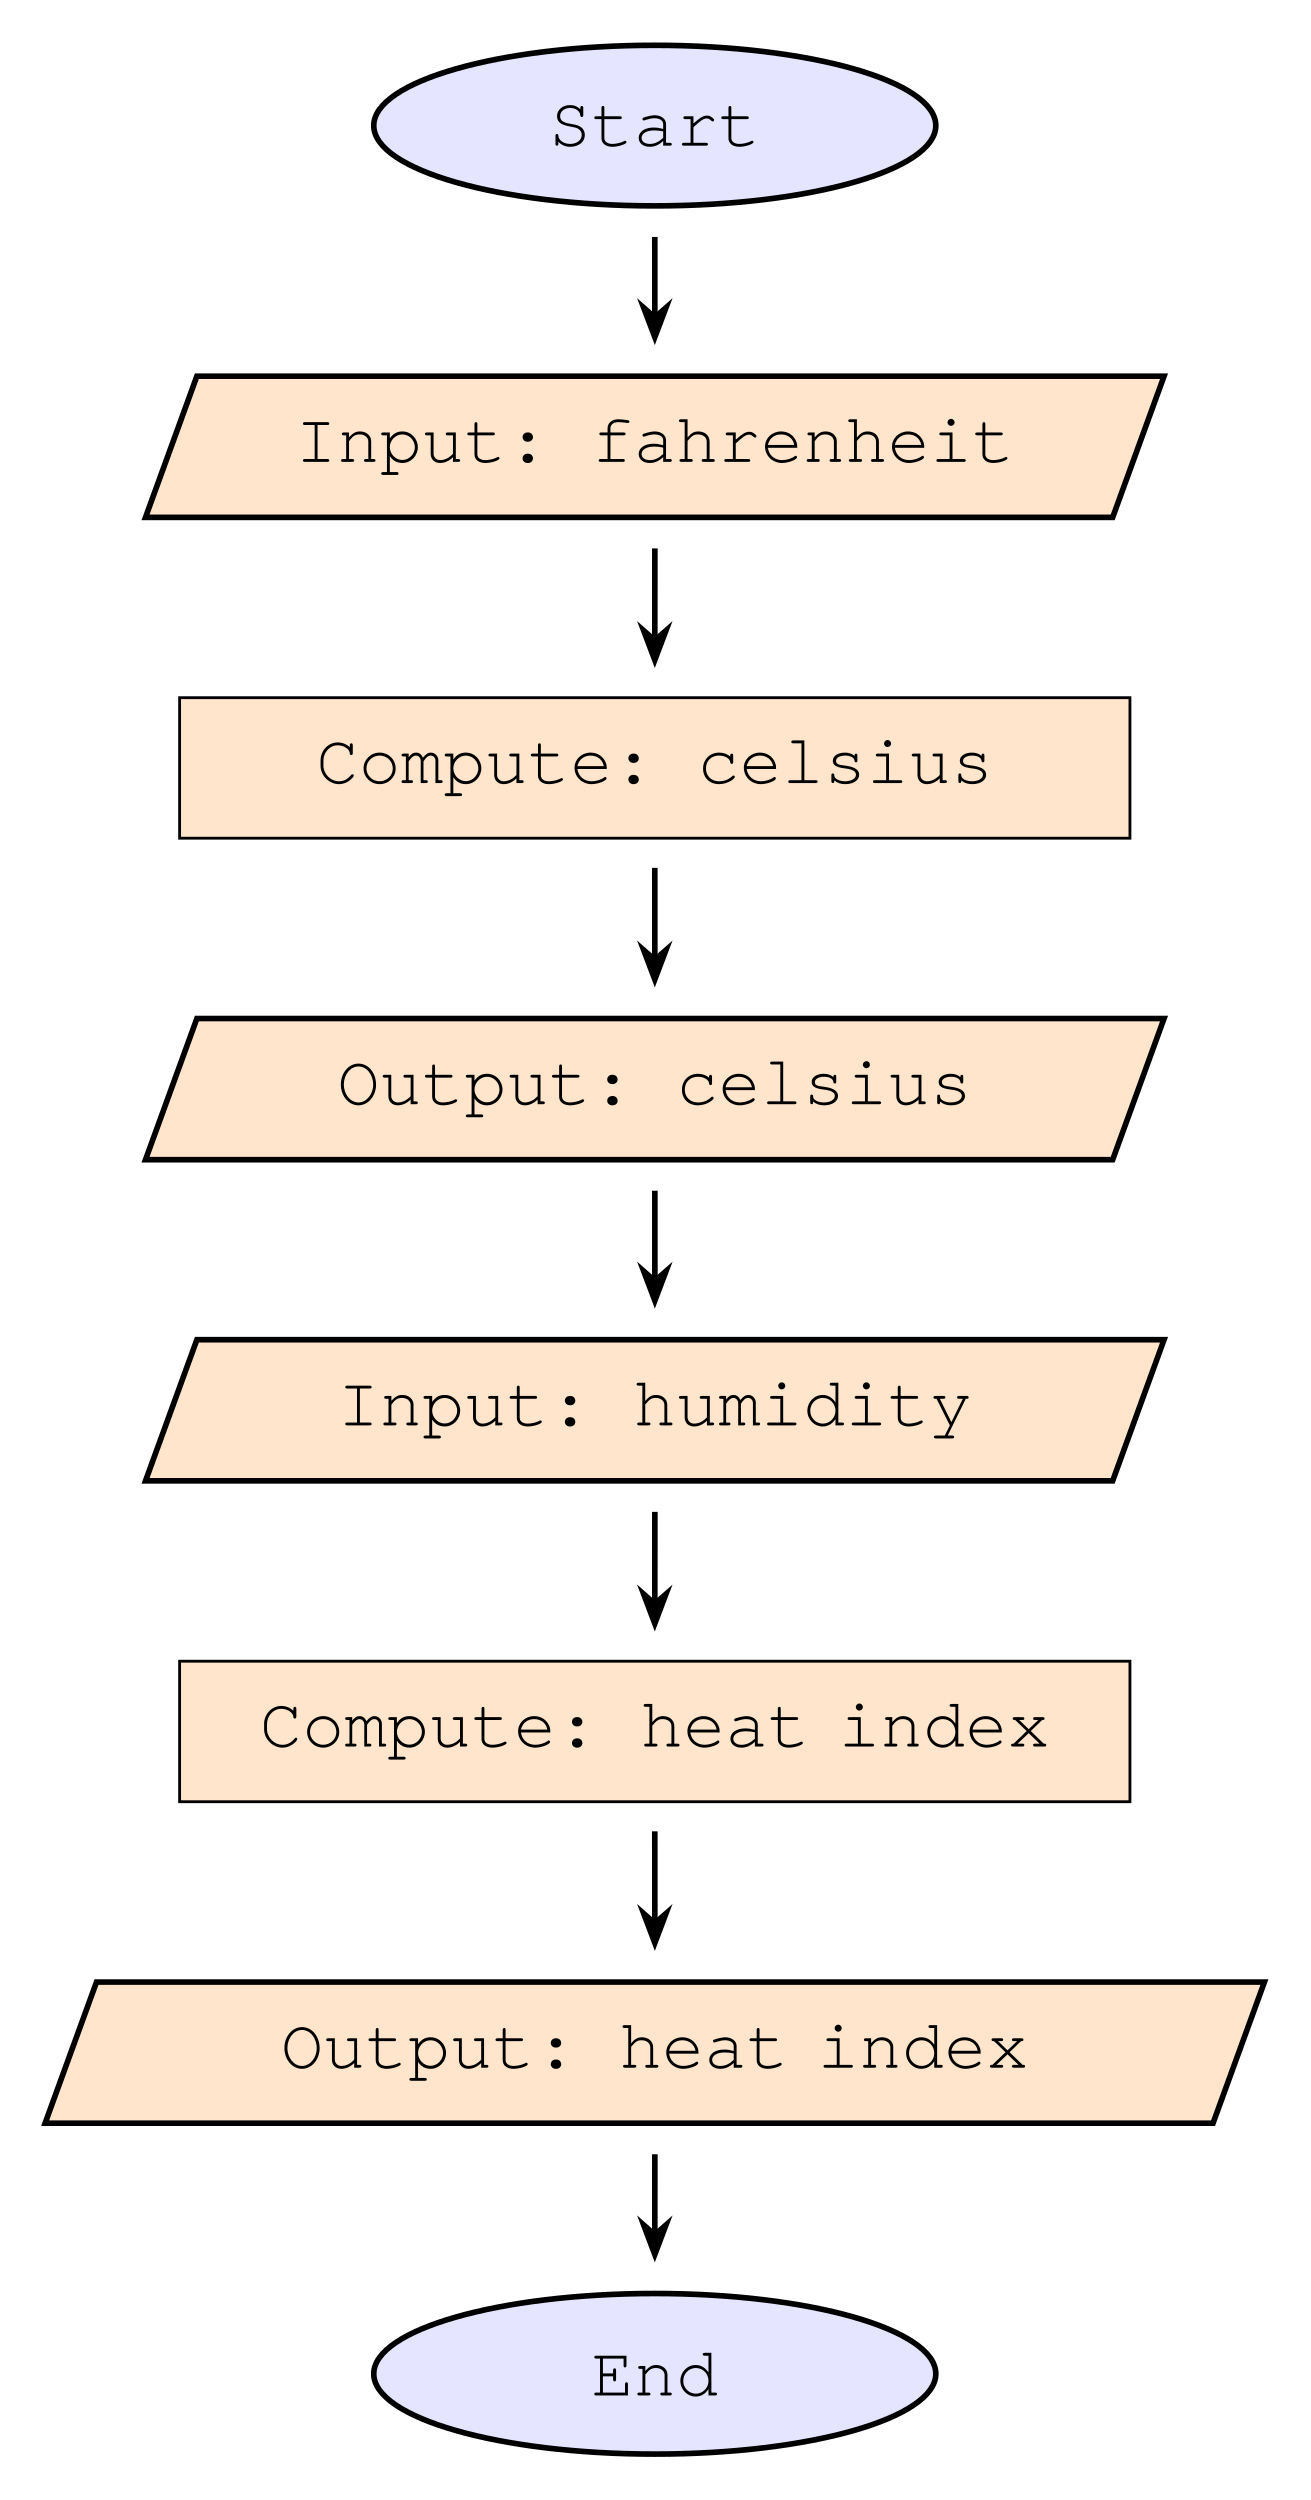
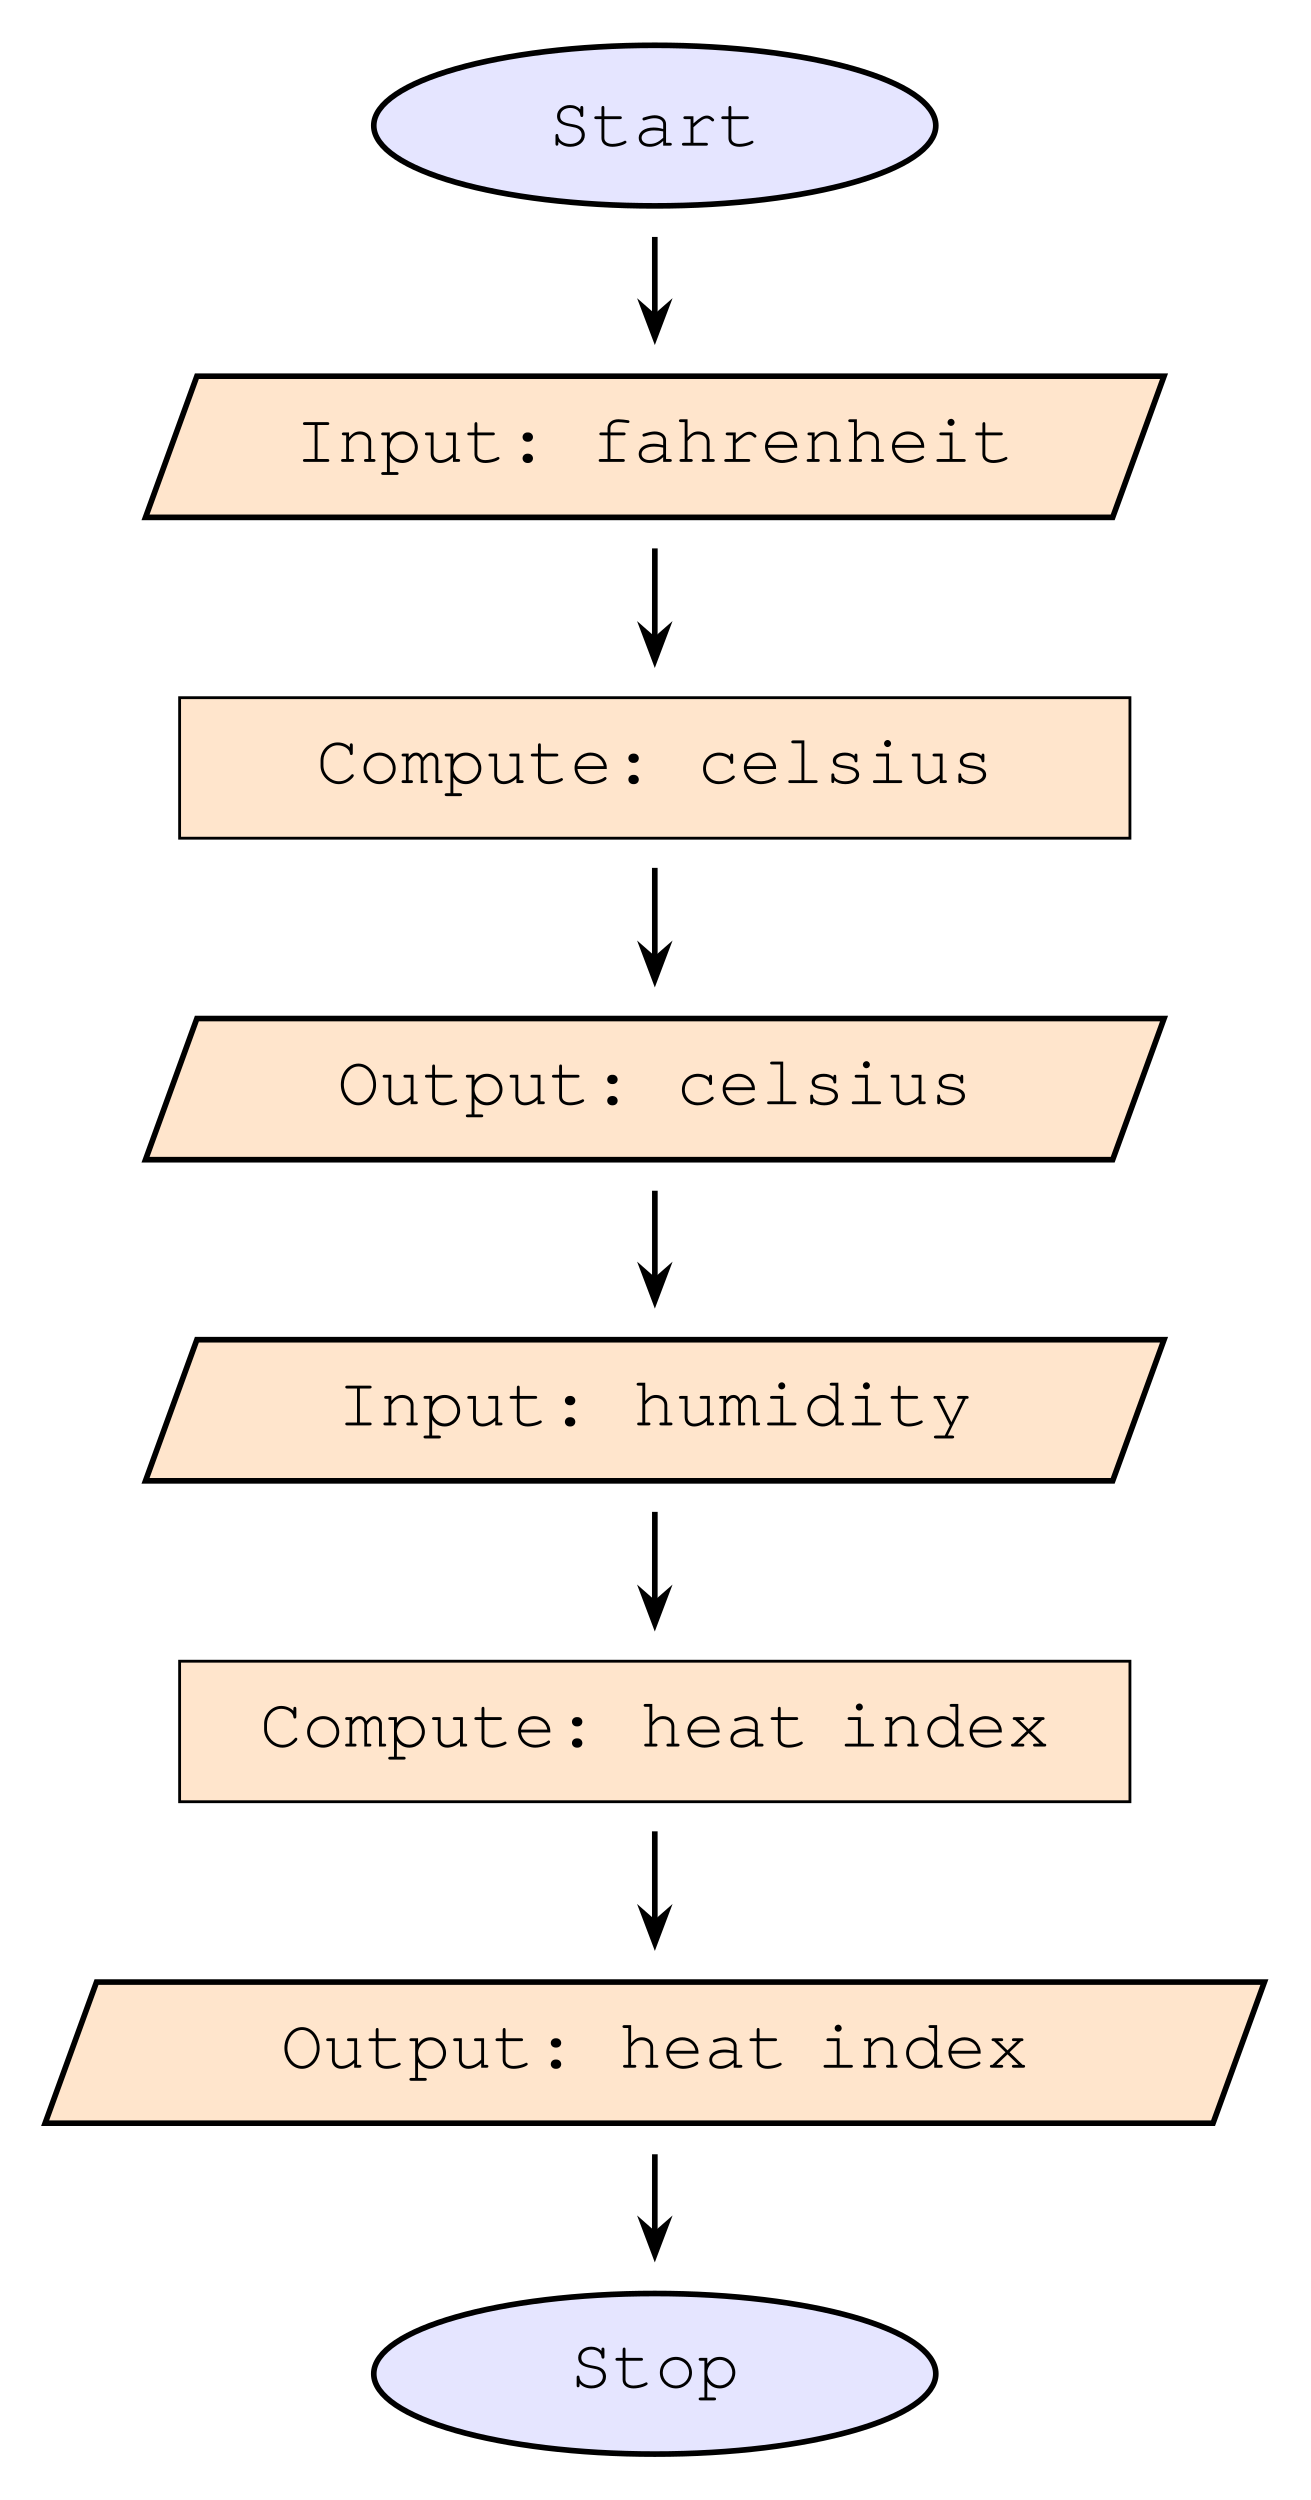
<svg xmlns="http://www.w3.org/2000/svg" xmlns:xlink="http://www.w3.org/1999/xlink" width="184.931" height="352.911" viewBox="0 0 184.931 352.911">
  <defs>
    <g>
      <g id="glyph-0-0">
        <path d="M 5.062 -1.5 C 5.062 -2.016 4.828 -2.438 4.438 -2.672 C 4.141 -2.859 3.859 -2.953 3.094 -3.078 C 1.922 -3.266 1.578 -3.578 1.578 -4.188 C 1.578 -4.844 2.188 -5.328 3 -5.328 C 3.781 -5.328 4.391 -4.875 4.422 -4.281 C 4.438 -4.125 4.516 -4.047 4.641 -4.047 C 4.766 -4.047 4.844 -4.125 4.844 -4.312 L 4.844 -5.328 C 4.844 -5.516 4.766 -5.609 4.641 -5.609 C 4.5 -5.609 4.422 -5.516 4.422 -5.328 L 4.422 -5.141 C 4.016 -5.547 3.562 -5.734 2.969 -5.734 C 1.938 -5.734 1.141 -5.062 1.141 -4.188 C 1.141 -3.391 1.609 -2.938 3.016 -2.703 C 3.719 -2.578 3.922 -2.516 4.172 -2.359 C 4.453 -2.188 4.625 -1.875 4.625 -1.516 C 4.625 -0.781 3.922 -0.25 3 -0.25 C 2.094 -0.25 1.359 -0.75 1.328 -1.406 C 1.312 -1.578 1.25 -1.656 1.125 -1.656 C 0.984 -1.656 0.922 -1.562 0.922 -1.391 L 0.922 -0.266 C 0.922 -0.094 0.984 0 1.109 0 C 1.25 0 1.328 -0.094 1.328 -0.266 L 1.328 -0.562 C 1.734 -0.094 2.312 0.156 3 0.156 C 4.203 0.156 5.062 -0.531 5.062 -1.5 Z M 5.062 -1.5 " />
      </g>
      <g id="glyph-0-1">
        <path d="M 4.969 -0.5 C 4.969 -0.609 4.875 -0.703 4.781 -0.703 C 4.734 -0.703 4.703 -0.703 4.625 -0.641 C 4.234 -0.422 3.516 -0.25 2.969 -0.25 C 2.281 -0.25 1.844 -0.578 1.844 -1.078 L 1.844 -3.75 L 4.047 -3.75 C 4.219 -3.75 4.312 -3.812 4.312 -3.953 C 4.312 -4.078 4.219 -4.156 4.047 -4.156 L 1.844 -4.156 L 1.844 -5.328 C 1.844 -5.531 1.797 -5.609 1.656 -5.609 C 1.516 -5.609 1.438 -5.516 1.438 -5.328 L 1.438 -4.156 L 0.703 -4.156 C 0.516 -4.156 0.422 -4.078 0.422 -3.953 C 0.422 -3.812 0.516 -3.75 0.703 -3.75 L 1.438 -3.75 L 1.438 -1.062 C 1.438 -0.312 2.047 0.156 2.984 0.156 C 3.828 0.156 4.969 -0.219 4.969 -0.5 Z M 4.969 -0.5 " />
      </g>
      <g id="glyph-0-2">
        <path d="M 5.391 -0.203 C 5.391 -0.344 5.297 -0.406 5.109 -0.406 L 4.578 -0.406 L 4.578 -3.062 C 4.578 -3.766 3.906 -4.297 2.969 -4.297 C 2.609 -4.297 1.953 -4.156 1.406 -3.969 C 1.297 -3.938 1.25 -3.859 1.25 -3.766 C 1.25 -3.656 1.328 -3.562 1.438 -3.562 C 1.438 -3.562 1.5 -3.578 1.531 -3.578 C 2.312 -3.828 2.594 -3.875 2.953 -3.875 C 3.672 -3.875 4.172 -3.547 4.172 -3.062 L 4.172 -2.359 C 3.578 -2.516 3.281 -2.562 2.812 -2.562 C 1.578 -2.562 0.719 -1.984 0.719 -1.109 C 0.719 -0.359 1.344 0.156 2.266 0.156 C 2.969 0.156 3.562 -0.094 4.172 -0.672 L 4.172 0 L 5.109 0 C 5.297 0 5.391 -0.062 5.391 -0.203 Z M 4.172 -1.109 C 3.5 -0.484 2.969 -0.25 2.266 -0.25 C 1.578 -0.25 1.125 -0.594 1.125 -1.109 C 1.125 -1.734 1.844 -2.156 2.891 -2.156 C 3.328 -2.156 3.812 -2.094 4.172 -2.016 Z M 4.172 -1.109 " />
      </g>
      <g id="glyph-0-3">
        <path d="M 5.391 -3.641 C 5.391 -3.719 5.328 -3.797 5.156 -3.938 C 4.891 -4.156 4.672 -4.25 4.391 -4.25 C 3.875 -4.25 3.391 -3.969 2.469 -3.141 L 2.469 -4.156 L 1.312 -4.156 C 1.141 -4.156 1.047 -4.078 1.047 -3.953 C 1.047 -3.828 1.141 -3.75 1.312 -3.75 L 2.062 -3.75 L 2.062 -0.406 L 1.109 -0.406 C 0.938 -0.406 0.844 -0.328 0.844 -0.203 C 0.844 -0.078 0.938 0 1.109 0 L 4.25 0 C 4.422 0 4.516 -0.078 4.516 -0.203 C 4.516 -0.328 4.422 -0.406 4.25 -0.406 L 2.469 -0.406 L 2.469 -2.609 C 3.562 -3.609 3.906 -3.844 4.359 -3.844 C 4.578 -3.844 4.781 -3.734 5.016 -3.5 C 5.094 -3.438 5.109 -3.422 5.172 -3.422 C 5.297 -3.422 5.391 -3.516 5.391 -3.641 Z M 5.391 -3.641 " />
      </g>
      <g id="glyph-0-4">
        <path d="M 4.844 -0.203 C 4.844 -0.344 4.75 -0.406 4.562 -0.406 L 3.188 -0.406 L 3.188 -5.203 L 4.562 -5.203 C 4.75 -5.203 4.844 -5.266 4.844 -5.406 C 4.844 -5.531 4.75 -5.609 4.562 -5.609 L 1.391 -5.609 C 1.219 -5.609 1.125 -5.531 1.125 -5.406 C 1.125 -5.266 1.219 -5.203 1.391 -5.203 L 2.781 -5.203 L 2.781 -0.406 L 1.391 -0.406 C 1.219 -0.406 1.125 -0.344 1.125 -0.203 C 1.125 -0.062 1.219 0 1.391 0 L 4.562 0 C 4.75 0 4.844 -0.062 4.844 -0.203 Z M 4.844 -0.203 " />
      </g>
      <g id="glyph-0-5">
        <path d="M 5.391 -0.203 C 5.391 -0.344 5.297 -0.406 5.109 -0.406 L 4.781 -0.406 L 4.781 -2.938 C 4.781 -3.703 4.094 -4.297 3.219 -4.297 C 2.594 -4.297 2.234 -4.094 1.656 -3.469 L 1.656 -4.156 L 0.922 -4.156 C 0.734 -4.156 0.641 -4.078 0.641 -3.953 C 0.641 -3.812 0.734 -3.75 0.922 -3.75 L 1.25 -3.75 L 1.25 -0.406 L 0.812 -0.406 C 0.609 -0.406 0.531 -0.344 0.531 -0.203 C 0.531 -0.062 0.609 0 0.812 0 L 2.109 0 C 2.297 0 2.375 -0.062 2.375 -0.203 C 2.375 -0.344 2.297 -0.406 2.109 -0.406 L 1.656 -0.406 L 1.656 -2.922 C 2.109 -3.516 2.406 -3.875 3.172 -3.875 C 3.797 -3.875 4.375 -3.5 4.375 -2.859 L 4.375 -0.406 L 4.031 -0.406 C 3.859 -0.406 3.766 -0.344 3.766 -0.203 C 3.766 -0.062 3.859 0 4.031 0 L 5.109 0 C 5.297 0 5.391 -0.062 5.391 -0.203 Z M 5.391 -0.203 " />
      </g>
      <g id="glyph-0-6">
        <path d="M 5.391 -2.078 C 5.391 -3.266 4.453 -4.297 3.219 -4.297 C 2.453 -4.297 1.953 -4.016 1.438 -3.328 L 1.438 -4.156 L 0.484 -4.156 C 0.312 -4.156 0.219 -4.078 0.219 -3.953 C 0.219 -3.812 0.312 -3.75 0.484 -3.75 L 1.031 -3.75 L 1.031 1.438 L 0.484 1.438 C 0.312 1.438 0.219 1.516 0.219 1.641 C 0.219 1.781 0.312 1.844 0.484 1.844 L 2.406 1.844 C 2.594 1.844 2.672 1.781 2.672 1.641 C 2.672 1.516 2.594 1.438 2.406 1.438 L 1.438 1.438 L 1.438 -0.812 C 1.891 -0.156 2.453 0.156 3.219 0.156 C 4.438 0.156 5.391 -0.891 5.391 -2.078 Z M 4.969 -2.062 C 4.969 -1.141 4.188 -0.266 3.203 -0.266 C 2.219 -0.266 1.438 -1.141 1.438 -2.078 C 1.438 -3.016 2.219 -3.875 3.203 -3.875 C 4.203 -3.875 4.969 -3.031 4.969 -2.062 Z M 4.969 -2.062 " />
      </g>
      <g id="glyph-0-7">
        <path d="M 5.391 -0.203 C 5.391 -0.344 5.297 -0.406 5.109 -0.406 L 4.781 -0.406 L 4.781 -4.156 L 3.641 -4.156 C 3.438 -4.156 3.359 -4.078 3.359 -3.953 C 3.359 -3.812 3.438 -3.75 3.641 -3.75 L 4.375 -3.75 L 4.375 -1.141 C 3.828 -0.547 3.219 -0.25 2.547 -0.25 C 2.047 -0.25 1.641 -0.641 1.641 -1.141 L 1.641 -4.156 L 0.703 -4.156 C 0.516 -4.156 0.422 -4.078 0.422 -3.953 C 0.422 -3.812 0.516 -3.75 0.703 -3.75 L 1.234 -3.75 L 1.234 -1.141 C 1.234 -0.359 1.766 0.156 2.562 0.156 C 3.219 0.156 3.828 -0.125 4.375 -0.656 L 4.375 0 L 5.109 0 C 5.297 0 5.391 -0.062 5.391 -0.203 Z M 5.391 -0.203 " />
      </g>
      <g id="glyph-0-8">
        <path d="M 3.719 -3.5 C 3.719 -3.859 3.422 -4.156 3.031 -4.156 L 2.938 -4.156 C 2.547 -4.156 2.25 -3.859 2.25 -3.5 C 2.25 -3.125 2.547 -2.844 2.938 -2.844 L 3.031 -2.844 C 3.422 -2.844 3.719 -3.125 3.719 -3.5 Z M 3.719 -0.5 C 3.719 -0.875 3.422 -1.156 3.031 -1.156 L 2.938 -1.156 C 2.547 -1.156 2.25 -0.875 2.25 -0.5 C 2.25 -0.141 2.547 0.156 2.938 0.156 L 3.031 0.156 C 3.422 0.156 3.719 -0.125 3.719 -0.5 Z M 3.719 -0.5 " />
      </g>
      <g id="glyph-0-9">
        <path d="M 5.391 -5.688 C 5.391 -5.781 5.328 -5.859 5.203 -5.875 C 4.891 -5.938 4.203 -6.016 3.828 -6.016 C 2.922 -6.016 2.297 -5.484 2.297 -4.75 L 2.297 -4.156 L 1.406 -4.156 C 1.234 -4.156 1.141 -4.078 1.141 -3.953 C 1.141 -3.812 1.234 -3.75 1.406 -3.75 L 2.297 -3.75 L 2.297 -0.406 L 1.312 -0.406 C 1.141 -0.406 1.047 -0.344 1.047 -0.203 C 1.047 -0.062 1.141 0 1.312 0 L 4.469 0 C 4.641 0 4.734 -0.062 4.734 -0.203 C 4.734 -0.344 4.641 -0.406 4.469 -0.406 L 2.703 -0.406 L 2.703 -3.75 L 4.578 -3.75 C 4.75 -3.75 4.844 -3.812 4.844 -3.953 C 4.844 -4.078 4.75 -4.156 4.578 -4.156 L 2.703 -4.156 L 2.703 -4.75 C 2.703 -5.25 3.141 -5.609 3.797 -5.609 C 4.016 -5.609 4.406 -5.578 4.672 -5.547 C 5.156 -5.484 5.172 -5.484 5.172 -5.484 C 5.297 -5.484 5.391 -5.562 5.391 -5.688 Z M 5.391 -5.688 " />
      </g>
      <g id="glyph-0-10">
        <path d="M 5.484 -0.203 C 5.484 -0.344 5.391 -0.406 5.203 -0.406 L 4.75 -0.406 L 4.75 -2.891 C 4.75 -3.703 4.094 -4.297 3.172 -4.297 C 2.562 -4.297 2.156 -4.062 1.641 -3.453 L 1.641 -6.016 L 0.703 -6.016 C 0.516 -6.016 0.422 -5.938 0.422 -5.812 C 0.422 -5.672 0.516 -5.609 0.703 -5.609 L 1.234 -5.609 L 1.234 -0.406 L 0.781 -0.406 C 0.594 -0.406 0.5 -0.344 0.5 -0.203 C 0.5 -0.062 0.609 0 0.781 0 L 2.094 0 C 2.266 0 2.375 -0.062 2.375 -0.203 C 2.375 -0.344 2.281 -0.406 2.094 -0.406 L 1.641 -0.406 L 1.641 -2.953 L 1.75 -3.078 C 2.297 -3.719 2.562 -3.875 3.125 -3.875 C 3.766 -3.875 4.344 -3.516 4.344 -2.859 L 4.344 -0.406 L 3.906 -0.406 C 3.719 -0.406 3.641 -0.344 3.641 -0.203 C 3.641 -0.062 3.719 0 3.906 0 L 5.203 0 C 5.391 0 5.484 -0.062 5.484 -0.203 Z M 5.484 -0.203 " />
      </g>
      <g id="glyph-0-11">
        <path d="M 5.172 -1.984 C 5.172 -2.438 5.141 -2.625 5 -2.953 C 4.641 -3.781 3.859 -4.297 2.891 -4.297 C 1.625 -4.297 0.625 -3.359 0.625 -2.156 C 0.625 -0.859 1.688 0.156 3.031 0.156 C 3.938 0.156 5.141 -0.312 5.141 -0.656 C 5.141 -0.766 5.047 -0.859 4.953 -0.859 C 4.891 -0.859 4.859 -0.844 4.781 -0.781 C 4.391 -0.469 3.656 -0.25 3.047 -0.25 C 1.969 -0.25 1.172 -0.938 1.031 -1.984 Z M 4.75 -2.391 L 1.031 -2.391 C 1.219 -3.297 1.938 -3.875 2.891 -3.875 C 3.859 -3.875 4.594 -3.297 4.75 -2.391 Z M 4.75 -2.391 " />
      </g>
      <g id="glyph-0-12">
        <path d="M 5.062 -0.203 C 5.062 -0.344 4.969 -0.406 4.781 -0.406 L 3.188 -0.406 L 3.188 -4.156 L 1.609 -4.156 C 1.422 -4.156 1.328 -4.078 1.328 -3.953 C 1.328 -3.812 1.422 -3.75 1.609 -3.75 L 2.781 -3.75 L 2.781 -0.406 L 1.188 -0.406 C 1 -0.406 0.922 -0.344 0.922 -0.203 C 0.922 -0.062 1 0 1.188 0 L 4.781 0 C 4.953 0 5.062 -0.062 5.062 -0.203 Z M 3.484 -5.562 C 3.484 -5.844 3.266 -6.078 2.984 -6.078 C 2.719 -6.078 2.484 -5.844 2.484 -5.578 C 2.484 -5.312 2.719 -5.078 2.984 -5.078 C 3.25 -5.078 3.484 -5.312 3.484 -5.562 Z M 3.484 -5.562 " />
      </g>
      <g id="glyph-0-13">
        <path d="M 5.312 -1.062 C 5.312 -1.172 5.234 -1.25 5.109 -1.25 C 5.047 -1.25 5 -1.219 4.938 -1.141 C 4.406 -0.5 3.891 -0.25 3.203 -0.25 C 2.031 -0.25 1.031 -1.281 1.031 -2.469 L 1.031 -3.172 C 1.031 -4.359 1.938 -5.328 3.031 -5.328 C 3.922 -5.328 4.719 -4.797 4.75 -4.188 C 4.766 -4.031 4.844 -3.953 4.953 -3.953 C 5.094 -3.953 5.172 -4.047 5.172 -4.219 L 5.172 -5.328 C 5.172 -5.516 5.094 -5.609 4.969 -5.609 C 4.828 -5.609 4.75 -5.516 4.75 -5.328 L 4.75 -5.047 C 4.297 -5.5 3.688 -5.734 3.031 -5.734 C 1.688 -5.734 0.625 -4.547 0.625 -3.234 L 0.625 -2.406 C 0.625 -1.062 1.844 0.156 3.203 0.156 C 3.844 0.156 4.453 -0.094 4.938 -0.547 C 5.203 -0.781 5.312 -0.953 5.312 -1.062 Z M 5.312 -1.062 " />
      </g>
      <g id="glyph-0-14">
        <path d="M 5.25 -2.047 C 5.25 -3.297 4.266 -4.297 2.984 -4.297 C 1.719 -4.297 0.719 -3.297 0.719 -2.062 C 0.719 -0.828 1.719 0.156 2.984 0.156 C 4.234 0.156 5.25 -0.828 5.25 -2.047 Z M 4.844 -2.047 C 4.844 -1.062 4.016 -0.25 2.984 -0.25 C 1.953 -0.25 1.125 -1.062 1.125 -2.062 C 1.125 -3.078 1.953 -3.875 2.984 -3.875 C 4.031 -3.875 4.844 -3.078 4.844 -2.047 Z M 4.844 -2.047 " />
      </g>
      <g id="glyph-0-15">
        <path d="M 5.906 -0.203 C 5.906 -0.344 5.812 -0.406 5.641 -0.406 L 5.297 -0.406 L 5.297 -3.219 C 5.297 -3.797 4.828 -4.297 4.25 -4.297 C 3.844 -4.297 3.516 -4.078 3.125 -3.578 C 2.906 -4.062 2.594 -4.297 2.156 -4.297 C 1.734 -4.297 1.453 -4.109 1.109 -3.641 L 1.109 -4.156 L 0.375 -4.156 C 0.203 -4.156 0.109 -4.078 0.109 -3.953 C 0.109 -3.812 0.203 -3.75 0.375 -3.75 L 0.719 -3.75 L 0.719 -0.406 L 0.375 -0.406 C 0.203 -0.406 0.109 -0.344 0.109 -0.203 C 0.109 -0.062 0.203 0 0.375 0 L 1.453 0 C 1.625 0 1.719 -0.062 1.719 -0.203 C 1.719 -0.344 1.625 -0.406 1.453 -0.406 L 1.109 -0.406 L 1.109 -3.062 C 1.5 -3.641 1.812 -3.875 2.156 -3.875 C 2.5 -3.875 2.812 -3.531 2.812 -3.141 L 2.812 0 L 3.547 0 C 3.719 0 3.812 -0.062 3.812 -0.203 C 3.812 -0.344 3.719 -0.406 3.547 -0.406 L 3.203 -0.406 L 3.203 -3.062 C 3.578 -3.641 3.875 -3.875 4.234 -3.875 C 4.594 -3.875 4.891 -3.547 4.891 -3.172 L 4.891 0 L 5.641 0 C 5.812 0 5.906 -0.062 5.906 -0.203 Z M 5.906 -0.203 " />
      </g>
      <g id="glyph-0-16">
        <path d="M 5.328 -0.875 C 5.328 -0.969 5.234 -1.062 5.141 -1.062 C 5.062 -1.062 5.031 -1.047 4.953 -0.969 C 4.438 -0.484 3.828 -0.25 3.094 -0.25 C 2.016 -0.25 1.25 -1 1.25 -2.047 C 1.25 -3.141 2 -3.875 3.094 -3.875 C 3.938 -3.875 4.641 -3.469 4.672 -2.938 C 4.703 -2.766 4.75 -2.703 4.891 -2.703 C 5.016 -2.703 5.094 -2.781 5.094 -2.969 L 5.094 -3.875 C 5.094 -4.062 5.016 -4.156 4.891 -4.156 C 4.75 -4.156 4.672 -4.062 4.672 -3.875 L 4.672 -3.75 C 4.266 -4.094 3.734 -4.297 3.125 -4.297 C 1.797 -4.297 0.844 -3.344 0.844 -2.031 C 0.844 -0.75 1.766 0.156 3.078 0.156 C 3.734 0.156 4.391 -0.047 4.891 -0.391 C 5.172 -0.578 5.328 -0.75 5.328 -0.875 Z M 5.328 -0.875 " />
      </g>
      <g id="glyph-0-17">
        <path d="M 5.062 -0.203 C 5.062 -0.344 4.969 -0.406 4.781 -0.406 L 3.188 -0.406 L 3.188 -6.016 L 1.609 -6.016 C 1.438 -6.016 1.344 -5.938 1.344 -5.812 C 1.344 -5.672 1.438 -5.609 1.609 -5.609 L 2.781 -5.609 L 2.781 -0.406 L 1.188 -0.406 C 1 -0.406 0.922 -0.344 0.922 -0.203 C 0.922 -0.062 1 0 1.188 0 L 4.781 0 C 4.953 0 5.062 -0.062 5.062 -0.203 Z M 5.062 -0.203 " />
      </g>
      <g id="glyph-0-18">
        <path d="M 4.953 -1.156 C 4.953 -1.859 4.344 -2.25 3.156 -2.438 C 2.297 -2.578 1.688 -2.531 1.688 -3.141 C 1.688 -3.562 2.234 -3.875 2.969 -3.875 C 3.734 -3.875 4.25 -3.594 4.297 -3.141 C 4.312 -2.984 4.391 -2.922 4.516 -2.922 C 4.641 -2.922 4.703 -3 4.703 -3.188 L 4.703 -3.875 C 4.703 -4.062 4.641 -4.156 4.516 -4.156 C 4.375 -4.156 4.297 -4.047 4.297 -3.875 L 4.297 -3.828 C 3.953 -4.141 3.5 -4.297 2.938 -4.297 C 1.953 -4.297 1.234 -3.812 1.234 -3.172 C 1.234 -2.578 1.578 -2.219 2.984 -2.062 C 4.062 -1.938 4.5 -1.625 4.5 -1.172 C 4.5 -0.641 3.844 -0.25 2.969 -0.25 C 2.125 -0.25 1.438 -0.609 1.438 -1.078 L 1.438 -1.141 C 1.438 -1.281 1.359 -1.359 1.234 -1.359 C 1.094 -1.359 1.031 -1.281 1.031 -1.094 L 1.031 -0.266 C 1.031 -0.094 1.094 0 1.234 0 C 1.359 0 1.438 -0.094 1.438 -0.266 L 1.438 -0.375 C 1.844 -0.016 2.344 0.156 3 0.156 C 4.125 0.156 4.953 -0.391 4.953 -1.156 Z M 4.953 -1.156 " />
      </g>
      <g id="glyph-0-19">
        <path d="M 5.469 -2.75 C 5.469 -4.438 4.391 -5.734 2.984 -5.734 C 1.609 -5.734 0.5 -4.422 0.5 -2.781 C 0.5 -1.141 1.609 0.156 2.984 0.156 C 4.344 0.156 5.469 -1.141 5.469 -2.75 Z M 5.062 -2.75 C 5.062 -1.391 4.109 -0.25 2.984 -0.25 C 1.844 -0.25 0.922 -1.391 0.922 -2.781 C 0.922 -4.188 1.844 -5.328 2.984 -5.328 C 4.141 -5.328 5.062 -4.188 5.062 -2.75 Z M 5.062 -2.75 " />
      </g>
      <g id="glyph-0-20">
        <path d="M 5.797 -0.203 C 5.797 -0.344 5.719 -0.406 5.531 -0.406 L 5 -0.406 L 5 -6.016 L 4.047 -6.016 C 3.875 -6.016 3.781 -5.938 3.781 -5.812 C 3.781 -5.672 3.875 -5.609 4.047 -5.609 L 4.594 -5.609 L 4.594 -3.25 C 4.094 -3.969 3.516 -4.297 2.781 -4.297 C 1.594 -4.297 0.625 -3.297 0.625 -2.062 C 0.625 -0.844 1.594 0.156 2.781 0.156 C 3.516 0.156 4.125 -0.188 4.594 -0.891 L 4.594 0 L 5.531 0 C 5.719 0 5.797 -0.062 5.797 -0.203 Z M 4.594 -2.047 C 4.594 -1.062 3.797 -0.25 2.812 -0.25 C 1.828 -0.25 1.031 -1.062 1.031 -2.062 C 1.031 -3.078 1.828 -3.875 2.812 -3.875 C 3.812 -3.875 4.594 -3.078 4.594 -2.047 Z M 4.594 -2.047 " />
      </g>
      <g id="glyph-0-21">
        <path d="M 5.469 -3.953 C 5.469 -4.078 5.375 -4.156 5.203 -4.156 L 4.094 -4.156 C 3.922 -4.156 3.828 -4.078 3.828 -3.953 C 3.828 -3.812 3.922 -3.75 4.094 -3.75 L 4.641 -3.75 L 3.031 -0.453 L 1.406 -3.75 L 1.922 -3.75 C 2.094 -3.75 2.188 -3.812 2.188 -3.953 C 2.188 -4.078 2.094 -4.156 1.922 -4.156 L 0.781 -4.156 C 0.594 -4.156 0.5 -4.078 0.5 -3.953 C 0.5 -3.812 0.594 -3.75 0.781 -3.75 L 0.938 -3.75 L 2.812 0 L 2.094 1.438 L 0.844 1.438 C 0.656 1.438 0.562 1.516 0.562 1.641 C 0.562 1.781 0.656 1.844 0.844 1.844 L 3.156 1.844 C 3.328 1.844 3.422 1.781 3.422 1.641 C 3.422 1.516 3.328 1.438 3.156 1.438 L 2.516 1.438 L 5.062 -3.75 L 5.203 -3.75 C 5.375 -3.75 5.469 -3.812 5.469 -3.953 Z M 5.469 -3.953 " />
      </g>
      <g id="glyph-0-22">
        <path d="M 5.469 -0.203 C 5.469 -0.344 5.375 -0.406 5.203 -0.406 L 5.109 -0.406 L 3.281 -2.188 L 4.891 -3.75 L 4.969 -3.75 C 5.141 -3.75 5.234 -3.812 5.234 -3.953 C 5.234 -4.078 5.141 -4.156 4.969 -4.156 L 3.875 -4.156 C 3.688 -4.156 3.609 -4.078 3.609 -3.953 C 3.609 -3.812 3.688 -3.75 3.875 -3.75 L 4.344 -3.75 L 2.984 -2.453 L 1.656 -3.75 L 2.109 -3.75 C 2.297 -3.75 2.375 -3.812 2.375 -3.953 C 2.375 -4.094 2.297 -4.156 2.109 -4.156 L 1 -4.156 C 0.828 -4.156 0.734 -4.078 0.734 -3.953 C 0.734 -3.812 0.828 -3.75 1 -3.75 L 1.078 -3.75 L 2.703 -2.188 L 0.859 -0.406 L 0.781 -0.406 C 0.594 -0.406 0.5 -0.344 0.5 -0.203 C 0.5 -0.062 0.594 0 0.781 0 L 2.094 0 C 2.281 0 2.375 -0.062 2.375 -0.203 C 2.375 -0.344 2.281 -0.406 2.094 -0.406 L 1.422 -0.406 L 2.984 -1.891 L 4.531 -0.406 L 3.875 -0.406 C 3.703 -0.406 3.609 -0.344 3.609 -0.203 C 3.609 -0.062 3.703 0 3.875 0 L 5.203 0 C 5.375 0 5.469 -0.062 5.469 -0.203 Z M 5.469 -0.203 " />
-       </g>
-       <g id="glyph-0-23">
-         <path d="M 5.172 0 L 5.172 -1.594 C 5.172 -1.766 5.109 -1.859 4.969 -1.859 C 4.844 -1.859 4.766 -1.766 4.766 -1.594 L 4.766 -0.406 L 1.641 -0.406 L 1.641 -2.703 L 3.078 -2.703 L 3.078 -2.266 C 3.078 -2.078 3.156 -1.984 3.297 -1.984 C 3.422 -1.984 3.5 -2.078 3.5 -2.266 L 3.5 -3.562 C 3.5 -3.75 3.422 -3.828 3.297 -3.828 C 3.156 -3.828 3.078 -3.75 3.078 -3.562 L 3.078 -3.109 L 1.641 -3.109 L 1.641 -5.203 L 4.562 -5.203 L 4.562 -4.219 C 4.562 -4.047 4.625 -3.953 4.75 -3.953 C 4.891 -3.953 4.969 -4.047 4.969 -4.219 L 4.969 -5.609 L 0.703 -5.609 C 0.516 -5.609 0.422 -5.531 0.422 -5.406 C 0.422 -5.266 0.516 -5.203 0.703 -5.203 L 1.234 -5.203 L 1.234 -0.406 L 0.703 -0.406 C 0.516 -0.406 0.422 -0.344 0.422 -0.203 C 0.422 -0.062 0.516 0 0.703 0 Z M 5.172 0 " />
      </g>
    </g>
    <clipPath id="clip-0">
      <path clip-rule="nonzero" d="M 41 0.02 L 144 0.02 L 144 41 L 41 41 Z M 41 0.02 " />
    </clipPath>
    <clipPath id="clip-1">
      <path clip-rule="nonzero" d="M 0 268 L 184.863 268 L 184.863 311 L 0 311 Z M 0 268 " />
    </clipPath>
    <clipPath id="clip-2">
      <path clip-rule="nonzero" d="M 41 312 L 144 312 L 144 352.801 L 41 352.801 Z M 41 312 " />
    </clipPath>
  </defs>
  <path fill-rule="nonzero" fill="rgb(89.999%, 89.999%, 100%)" fill-opacity="1" d="M 132.102 17.73 C 132.102 11.469 114.34 6.395 92.43 6.395 C 70.523 6.395 52.762 11.469 52.762 17.73 C 52.762 23.988 70.523 29.062 92.43 29.062 C 114.34 29.062 132.102 23.988 132.102 17.73 Z M 132.102 17.73 " />
  <g clip-path="url(#clip-0)">
    <path fill="none" stroke-width="0.797" stroke-linecap="butt" stroke-linejoin="miter" stroke="rgb(0%, 0%, 0%)" stroke-opacity="1" stroke-miterlimit="10" d="M 39.685 -0.001 C 39.685 6.263 21.917 11.339 -0.002 11.339 C -21.916 11.339 -39.685 6.263 -39.685 -0.001 C -39.685 -6.261 -21.916 -11.337 -0.002 -11.337 C 21.917 -11.337 39.685 -6.261 39.685 -0.001 Z M 39.685 -0.001 " transform="matrix(0.999627, 0, 0, -0.999627, 92.43151, 17.72972)" />
  </g>
  <g fill="rgb(0%, 0%, 0%)" fill-opacity="1">
    <use xlink:href="#glyph-0-0" x="77.493" y="20.566" />
    <use xlink:href="#glyph-0-1" x="83.468" y="20.566" />
    <use xlink:href="#glyph-0-2" x="89.444" y="20.566" />
    <use xlink:href="#glyph-0-3" x="95.419" y="20.566" />
    <use xlink:href="#glyph-0-1" x="101.394" y="20.566" />
  </g>
  <path fill-rule="nonzero" fill="rgb(100%, 89.999%, 79.999%)" fill-opacity="1" stroke-width="0.797" stroke-linecap="butt" stroke-linejoin="miter" stroke="rgb(0%, 0%, 0%)" stroke-opacity="1" stroke-miterlimit="10" d="M -71.915 -55.322 L -64.663 -35.389 L 71.916 -35.389 L 64.663 -55.322 Z M -71.915 -55.322 " transform="matrix(0.999627, 0, 0, -0.999627, 92.43151, 17.72972)" />
  <g fill="rgb(0%, 0%, 0%)" fill-opacity="1">
    <use xlink:href="#glyph-0-4" x="41.64" y="65.201" />
    <use xlink:href="#glyph-0-5" x="47.616" y="65.201" />
    <use xlink:href="#glyph-0-6" x="53.591" y="65.201" />
    <use xlink:href="#glyph-0-7" x="59.566" y="65.201" />
    <use xlink:href="#glyph-0-1" x="65.542" y="65.201" />
    <use xlink:href="#glyph-0-8" x="71.517" y="65.201" />
  </g>
  <g fill="rgb(0%, 0%, 0%)" fill-opacity="1">
    <use xlink:href="#glyph-0-9" x="83.468" y="65.201" />
    <use xlink:href="#glyph-0-2" x="89.443" y="65.201" />
    <use xlink:href="#glyph-0-10" x="95.418" y="65.201" />
    <use xlink:href="#glyph-0-3" x="101.394" y="65.201" />
    <use xlink:href="#glyph-0-11" x="107.369" y="65.201" />
    <use xlink:href="#glyph-0-5" x="113.344" y="65.201" />
    <use xlink:href="#glyph-0-10" x="119.32" y="65.201" />
    <use xlink:href="#glyph-0-11" x="125.295" y="65.201" />
    <use xlink:href="#glyph-0-12" x="131.27" y="65.201" />
    <use xlink:href="#glyph-0-1" x="137.246" y="65.201" />
  </g>
  <path fill-rule="nonzero" fill="rgb(100%, 89.999%, 79.999%)" fill-opacity="1" stroke-width="0.399" stroke-linecap="butt" stroke-linejoin="miter" stroke="rgb(0%, 0%, 0%)" stroke-opacity="1" stroke-miterlimit="10" d="M -67.101 -100.632 L 67.101 -100.632 L 67.101 -80.789 L -67.101 -80.789 Z M -67.101 -100.632 " transform="matrix(0.999627, 0, 0, -0.999627, 92.43151, 17.72972)" />
  <g fill="rgb(0%, 0%, 0%)" fill-opacity="1">
    <use xlink:href="#glyph-0-13" x="44.628" y="110.538" />
    <use xlink:href="#glyph-0-14" x="50.604" y="110.538" />
    <use xlink:href="#glyph-0-15" x="56.579" y="110.538" />
    <use xlink:href="#glyph-0-6" x="62.554" y="110.538" />
    <use xlink:href="#glyph-0-7" x="68.53" y="110.538" />
    <use xlink:href="#glyph-0-1" x="74.505" y="110.538" />
    <use xlink:href="#glyph-0-11" x="80.48" y="110.538" />
    <use xlink:href="#glyph-0-8" x="86.456" y="110.538" />
  </g>
  <g fill="rgb(0%, 0%, 0%)" fill-opacity="1">
    <use xlink:href="#glyph-0-16" x="98.406" y="110.538" />
    <use xlink:href="#glyph-0-11" x="104.382" y="110.538" />
    <use xlink:href="#glyph-0-17" x="110.357" y="110.538" />
    <use xlink:href="#glyph-0-18" x="116.332" y="110.538" />
    <use xlink:href="#glyph-0-12" x="122.308" y="110.538" />
    <use xlink:href="#glyph-0-7" x="128.283" y="110.538" />
    <use xlink:href="#glyph-0-18" x="134.258" y="110.538" />
  </g>
  <path fill-rule="nonzero" fill="rgb(100%, 89.999%, 79.999%)" fill-opacity="1" stroke-width="0.797" stroke-linecap="butt" stroke-linejoin="miter" stroke="rgb(0%, 0%, 0%)" stroke-opacity="1" stroke-miterlimit="10" d="M -71.915 -146.032 L -64.663 -126.099 L 71.916 -126.099 L 64.663 -146.032 Z M -71.915 -146.032 " transform="matrix(0.999627, 0, 0, -0.999627, 92.43151, 17.72972)" />
  <g fill="rgb(0%, 0%, 0%)" fill-opacity="1">
    <use xlink:href="#glyph-0-19" x="47.616" y="155.876" />
    <use xlink:href="#glyph-0-7" x="53.592" y="155.876" />
    <use xlink:href="#glyph-0-1" x="59.567" y="155.876" />
    <use xlink:href="#glyph-0-6" x="65.542" y="155.876" />
    <use xlink:href="#glyph-0-7" x="71.518" y="155.876" />
    <use xlink:href="#glyph-0-1" x="77.493" y="155.876" />
    <use xlink:href="#glyph-0-8" x="83.468" y="155.876" />
  </g>
  <g fill="rgb(0%, 0%, 0%)" fill-opacity="1">
    <use xlink:href="#glyph-0-16" x="95.419" y="155.876" />
    <use xlink:href="#glyph-0-11" x="101.394" y="155.876" />
    <use xlink:href="#glyph-0-17" x="107.37" y="155.876" />
    <use xlink:href="#glyph-0-18" x="113.345" y="155.876" />
    <use xlink:href="#glyph-0-12" x="119.32" y="155.876" />
    <use xlink:href="#glyph-0-7" x="125.296" y="155.876" />
    <use xlink:href="#glyph-0-18" x="131.271" y="155.876" />
  </g>
  <path fill-rule="nonzero" fill="rgb(100%, 89.999%, 79.999%)" fill-opacity="1" stroke-width="0.797" stroke-linecap="butt" stroke-linejoin="miter" stroke="rgb(0%, 0%, 0%)" stroke-opacity="1" stroke-miterlimit="10" d="M -71.915 -191.385 L -64.663 -171.455 L 71.916 -171.455 L 64.663 -191.385 Z M -71.915 -191.385 " transform="matrix(0.999627, 0, 0, -0.999627, 92.43151, 17.72972)" />
  <g fill="rgb(0%, 0%, 0%)" fill-opacity="1">
    <use xlink:href="#glyph-0-4" x="47.616" y="201.213" />
    <use xlink:href="#glyph-0-5" x="53.592" y="201.213" />
    <use xlink:href="#glyph-0-6" x="59.567" y="201.213" />
    <use xlink:href="#glyph-0-7" x="65.542" y="201.213" />
    <use xlink:href="#glyph-0-1" x="71.518" y="201.213" />
    <use xlink:href="#glyph-0-8" x="77.493" y="201.213" />
  </g>
  <g fill="rgb(0%, 0%, 0%)" fill-opacity="1">
    <use xlink:href="#glyph-0-10" x="89.444" y="201.213" />
    <use xlink:href="#glyph-0-7" x="95.419" y="201.213" />
    <use xlink:href="#glyph-0-15" x="101.394" y="201.213" />
    <use xlink:href="#glyph-0-12" x="107.37" y="201.213" />
    <use xlink:href="#glyph-0-20" x="113.345" y="201.213" />
    <use xlink:href="#glyph-0-12" x="119.32" y="201.213" />
    <use xlink:href="#glyph-0-1" x="125.296" y="201.213" />
    <use xlink:href="#glyph-0-21" x="131.271" y="201.213" />
  </g>
  <path fill-rule="nonzero" fill="rgb(100%, 89.999%, 79.999%)" fill-opacity="1" stroke-width="0.399" stroke-linecap="butt" stroke-linejoin="miter" stroke="rgb(0%, 0%, 0%)" stroke-opacity="1" stroke-miterlimit="10" d="M -67.101 -236.698 L 67.101 -236.698 L 67.101 -216.855 L -67.101 -216.855 Z M -67.101 -236.698 " transform="matrix(0.999627, 0, 0, -0.999627, 92.43151, 17.72972)" />
  <g fill="rgb(0%, 0%, 0%)" fill-opacity="1">
    <use xlink:href="#glyph-0-13" x="36.661" y="246.551" />
    <use xlink:href="#glyph-0-14" x="42.637" y="246.551" />
    <use xlink:href="#glyph-0-15" x="48.612" y="246.551" />
    <use xlink:href="#glyph-0-6" x="54.587" y="246.551" />
    <use xlink:href="#glyph-0-7" x="60.563" y="246.551" />
    <use xlink:href="#glyph-0-1" x="66.538" y="246.551" />
    <use xlink:href="#glyph-0-11" x="72.513" y="246.551" />
    <use xlink:href="#glyph-0-8" x="78.489" y="246.551" />
  </g>
  <g fill="rgb(0%, 0%, 0%)" fill-opacity="1">
    <use xlink:href="#glyph-0-10" x="90.439" y="246.551" />
    <use xlink:href="#glyph-0-11" x="96.415" y="246.551" />
    <use xlink:href="#glyph-0-2" x="102.39" y="246.551" />
    <use xlink:href="#glyph-0-1" x="108.365" y="246.551" />
  </g>
  <g fill="rgb(0%, 0%, 0%)" fill-opacity="1">
    <use xlink:href="#glyph-0-12" x="118.324" y="246.551" />
    <use xlink:href="#glyph-0-5" x="124.3" y="246.551" />
    <use xlink:href="#glyph-0-20" x="130.275" y="246.551" />
    <use xlink:href="#glyph-0-11" x="136.25" y="246.551" />
    <use xlink:href="#glyph-0-22" x="142.225" y="246.551" />
  </g>
  <path fill-rule="nonzero" fill="rgb(100%, 89.999%, 79.999%)" fill-opacity="1" d="M 6.371 299.719 L 13.625 279.797 L 178.488 279.797 L 171.238 299.719 Z M 6.371 299.719 " />
  <g clip-path="url(#clip-1)">
    <path fill="none" stroke-width="0.797" stroke-linecap="butt" stroke-linejoin="miter" stroke="rgb(0%, 0%, 0%)" stroke-opacity="1" stroke-miterlimit="10" d="M -86.093 -282.094 L -78.836 -262.165 L 86.089 -262.165 L 78.836 -282.094 Z M -86.093 -282.094 " transform="matrix(0.999627, 0, 0, -0.999627, 92.43151, 17.72972)" />
  </g>
  <g fill="rgb(0%, 0%, 0%)" fill-opacity="1">
    <use xlink:href="#glyph-0-19" x="39.649" y="291.888" />
    <use xlink:href="#glyph-0-7" x="45.625" y="291.888" />
    <use xlink:href="#glyph-0-1" x="51.6" y="291.888" />
    <use xlink:href="#glyph-0-6" x="57.575" y="291.888" />
    <use xlink:href="#glyph-0-7" x="63.551" y="291.888" />
    <use xlink:href="#glyph-0-1" x="69.526" y="291.888" />
    <use xlink:href="#glyph-0-8" x="75.501" y="291.888" />
  </g>
  <g fill="rgb(0%, 0%, 0%)" fill-opacity="1">
    <use xlink:href="#glyph-0-10" x="87.452" y="291.888" />
    <use xlink:href="#glyph-0-11" x="93.427" y="291.888" />
    <use xlink:href="#glyph-0-2" x="99.403" y="291.888" />
    <use xlink:href="#glyph-0-1" x="105.378" y="291.888" />
  </g>
  <g fill="rgb(0%, 0%, 0%)" fill-opacity="1">
    <use xlink:href="#glyph-0-12" x="115.337" y="291.888" />
    <use xlink:href="#glyph-0-5" x="121.312" y="291.888" />
    <use xlink:href="#glyph-0-20" x="127.287" y="291.888" />
    <use xlink:href="#glyph-0-11" x="133.263" y="291.888" />
    <use xlink:href="#glyph-0-22" x="139.238" y="291.888" />
  </g>
  <path fill-rule="nonzero" fill="rgb(89.999%, 89.999%, 100%)" fill-opacity="1" d="M 132.102 335.098 C 132.102 328.836 114.34 323.762 92.43 323.762 C 70.523 323.762 52.762 328.836 52.762 335.098 C 52.762 341.355 70.523 346.43 92.43 346.43 C 114.34 346.43 132.102 341.355 132.102 335.098 Z M 132.102 335.098 " />
  <g clip-path="url(#clip-2)">
    <path fill="none" stroke-width="0.797" stroke-linecap="butt" stroke-linejoin="miter" stroke="rgb(0%, 0%, 0%)" stroke-opacity="1" stroke-miterlimit="10" d="M 39.685 -317.486 C 39.685 -311.222 21.917 -306.146 -0.002 -306.146 C -21.916 -306.146 -39.685 -311.222 -39.685 -317.486 C -39.685 -323.746 -21.916 -328.823 -0.002 -328.823 C 21.917 -328.823 39.685 -323.746 39.685 -317.486 Z M 39.685 -317.486 " transform="matrix(0.999627, 0, 0, -0.999627, 92.43151, 17.72972)" />
  </g>
  <g fill="rgb(0%, 0%, 0%)" fill-opacity="1">
-     <use xlink:href="#glyph-0-23" x="83.468" y="338.152" />
-     <use xlink:href="#glyph-0-5" x="89.443" y="338.152" />
-     <use xlink:href="#glyph-0-20" x="95.419" y="338.152" />
+     <use xlink:href="#glyph-0-0" x="80.481" y="337.003" />
+     <use xlink:href="#glyph-0-1" x="86.456" y="337.003" />
+     <use xlink:href="#glyph-0-14" x="92.432" y="337.003" />
+     <use xlink:href="#glyph-0-6" x="98.407" y="337.003" />
  </g>
  <path fill="none" stroke-width="0.797" stroke-linecap="butt" stroke-linejoin="miter" stroke="rgb(0%, 0%, 0%)" stroke-opacity="1" stroke-miterlimit="10" d="M 0.002 -15.721 L 0.006 -26.894 " transform="matrix(0.999627, 0, 0, -0.999627, 92.43151, 17.72972)" />
  <path fill-rule="nonzero" fill="rgb(0%, 0%, 0%)" fill-opacity="1" stroke-width="0.797" stroke-linecap="butt" stroke-linejoin="miter" stroke="rgb(0%, 0%, 0%)" stroke-opacity="1" stroke-miterlimit="10" d="M 5.439 -0.001 L 1.289 1.571 L 2.664 -0 L 1.288 -1.571 Z M 5.439 -0.001 " transform="matrix(0.000259903, 0.999607, 0.999607, -0.000259903, 92.43681, 42.14949)" />
  <path fill="none" stroke-width="0.797" stroke-linecap="butt" stroke-linejoin="miter" stroke="rgb(0%, 0%, 0%)" stroke-opacity="1" stroke-miterlimit="10" d="M 0.01 -59.707 L 0.002 -72.493 " transform="matrix(0.999627, 0, 0, -0.999627, 92.43151, 17.72972)" />
  <path fill-rule="nonzero" fill="rgb(0%, 0%, 0%)" fill-opacity="1" stroke-width="0.797" stroke-linecap="butt" stroke-linejoin="miter" stroke="rgb(0%, 0%, 0%)" stroke-opacity="1" stroke-miterlimit="10" d="M 5.441 0 L 1.287 1.569 L 2.663 -0.001 L 1.288 -1.573 Z M 5.441 0 " transform="matrix(-0.000399851, 0.999607, 0.999607, 0.000399851, 92.43568, 87.7328)" />
  <path fill="none" stroke-width="0.797" stroke-linecap="butt" stroke-linejoin="miter" stroke="rgb(0%, 0%, 0%)" stroke-opacity="1" stroke-miterlimit="10" d="M 0.002 -104.817 L 0.006 -117.603 " transform="matrix(0.999627, 0, 0, -0.999627, 92.43151, 17.72972)" />
  <path fill-rule="nonzero" fill="rgb(0%, 0%, 0%)" fill-opacity="1" stroke-width="0.797" stroke-linecap="butt" stroke-linejoin="miter" stroke="rgb(0%, 0%, 0%)" stroke-opacity="1" stroke-miterlimit="10" d="M 5.442 -0.001 L 1.288 1.571 L 2.663 -0 L 1.288 -1.571 Z M 5.442 -0.001 " transform="matrix(0.000229914, 0.999607, 0.999607, -0.000229914, 92.43713, 132.8258)" />
  <path fill="none" stroke-width="0.797" stroke-linecap="butt" stroke-linejoin="miter" stroke="rgb(0%, 0%, 0%)" stroke-opacity="1" stroke-miterlimit="10" d="M 0.01 -150.416 L 0.01 -162.96 " transform="matrix(0.999627, 0, 0, -0.999627, 92.43151, 17.72972)" />
  <path fill-rule="nonzero" fill="rgb(0%, 0%, 0%)" fill-opacity="1" stroke-width="0.797" stroke-linecap="butt" stroke-linejoin="miter" stroke="rgb(0%, 0%, 0%)" stroke-opacity="1" stroke-miterlimit="10" d="M 5.44 0.002 L 1.286 1.572 L 2.665 0.001 L 1.286 -1.57 Z M 5.44 0.002 " transform="matrix(-0.0000799702, 0.999607, 0.999607, 0.0000799702, 92.44034, 178.164)" />
  <path fill="none" stroke-width="0.797" stroke-linecap="butt" stroke-linejoin="miter" stroke="rgb(0%, 0%, 0%)" stroke-opacity="1" stroke-miterlimit="10" d="M 0.01 -195.769 L 0.002 -208.559 " transform="matrix(0.999627, 0, 0, -0.999627, 92.43151, 17.72972)" />
  <path fill-rule="nonzero" fill="rgb(0%, 0%, 0%)" fill-opacity="1" stroke-width="0.797" stroke-linecap="butt" stroke-linejoin="miter" stroke="rgb(0%, 0%, 0%)" stroke-opacity="1" stroke-miterlimit="10" d="M 5.442 0 L 1.288 1.569 L 2.664 -0.001 L 1.285 -1.573 Z M 5.442 0 " transform="matrix(-0.000399851, 0.999607, 0.999607, 0.000399851, 92.43568, 223.7473)" />
  <path fill="none" stroke-width="0.797" stroke-linecap="butt" stroke-linejoin="miter" stroke="rgb(0%, 0%, 0%)" stroke-opacity="1" stroke-miterlimit="10" d="M 0.002 -240.88 L 0.006 -253.67 " transform="matrix(0.999627, 0, 0, -0.999627, 92.43151, 17.72972)" />
  <path fill-rule="nonzero" fill="rgb(0%, 0%, 0%)" fill-opacity="1" stroke-width="0.797" stroke-linecap="butt" stroke-linejoin="miter" stroke="rgb(0%, 0%, 0%)" stroke-opacity="1" stroke-miterlimit="10" d="M 5.44 0.001 L 1.286 1.569 L 2.665 -0.002 L 1.285 -1.572 Z M 5.44 0.001 " transform="matrix(0.000269899, 0.999607, 0.999607, -0.000269899, 92.43868, 268.8398)" />
  <path fill="none" stroke-width="0.797" stroke-linecap="butt" stroke-linejoin="miter" stroke="rgb(0%, 0%, 0%)" stroke-opacity="1" stroke-miterlimit="10" d="M 0.01 -286.483 L 0.002 -297.655 " transform="matrix(0.999627, 0, 0, -0.999627, 92.43151, 17.72972)" />
  <path fill-rule="nonzero" fill="rgb(0%, 0%, 0%)" fill-opacity="1" stroke-width="0.797" stroke-linecap="butt" stroke-linejoin="miter" stroke="rgb(0%, 0%, 0%)" stroke-opacity="1" stroke-miterlimit="10" d="M 5.441 -0 L 1.286 1.572 L 2.666 -0.002 L 1.287 -1.569 Z M 5.441 -0 " transform="matrix(-0.000489817, 0.999607, 0.999607, 0.000489817, 92.43665, 312.8076)" />
</svg>
